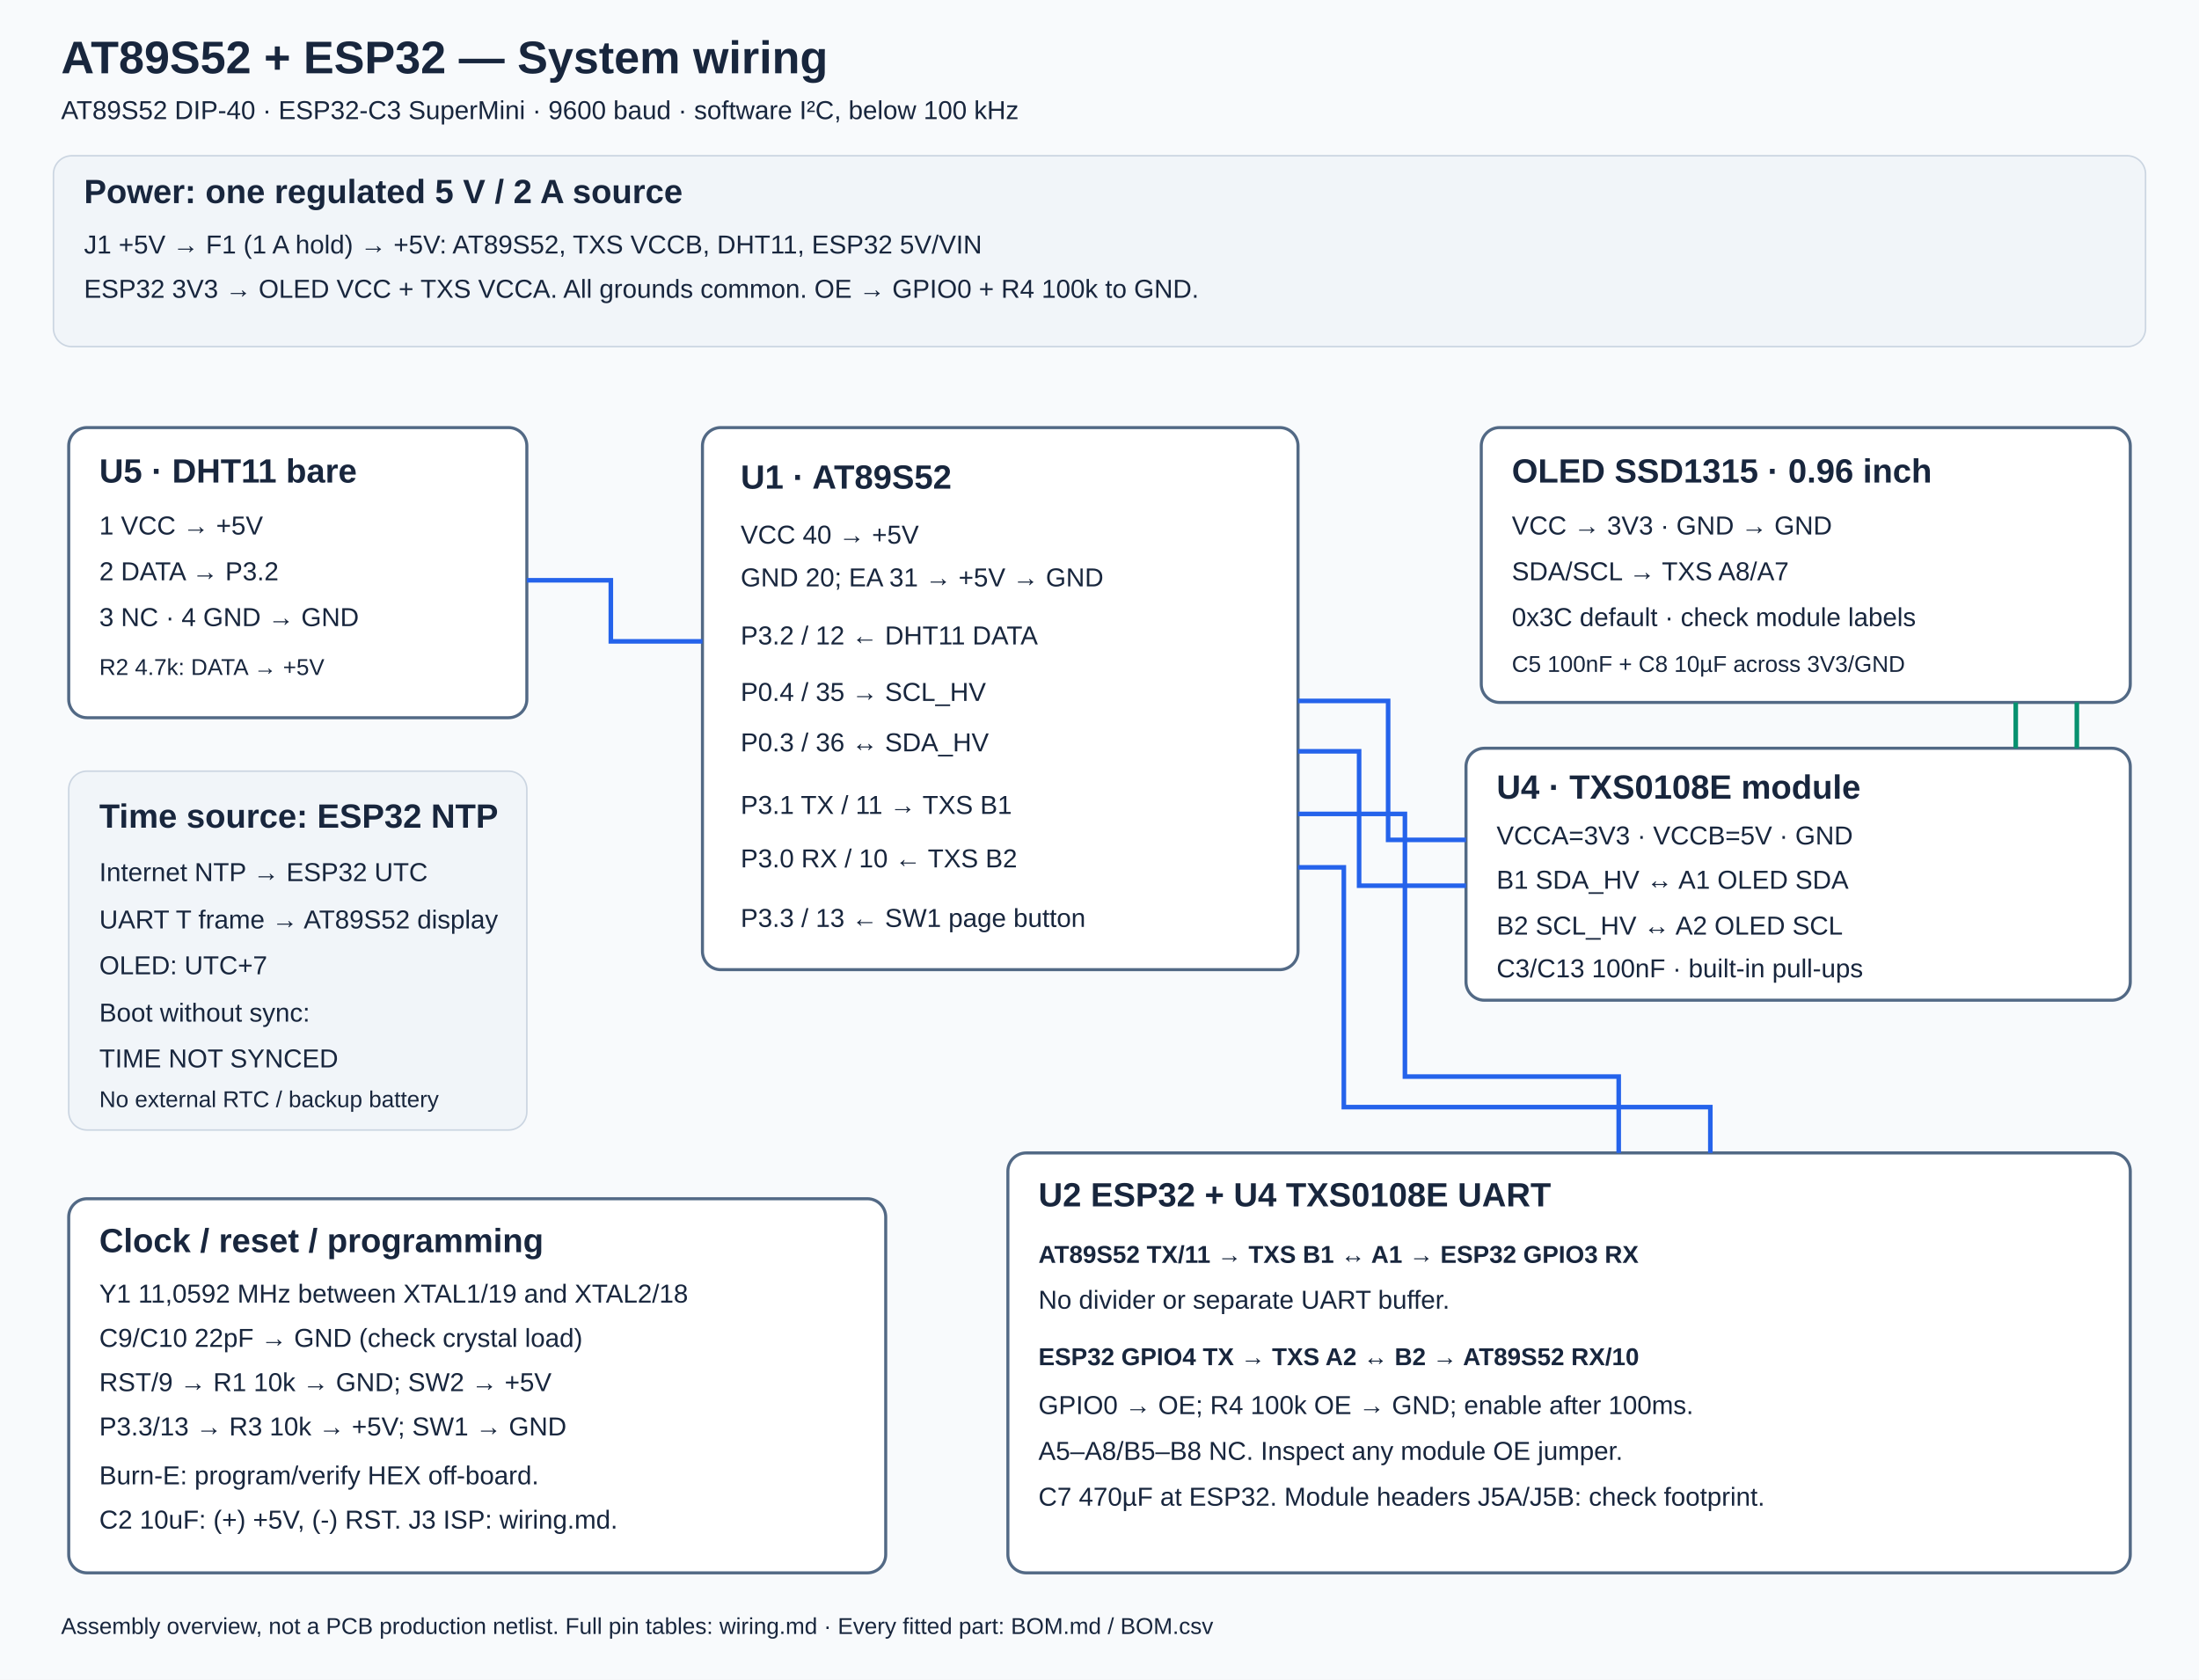
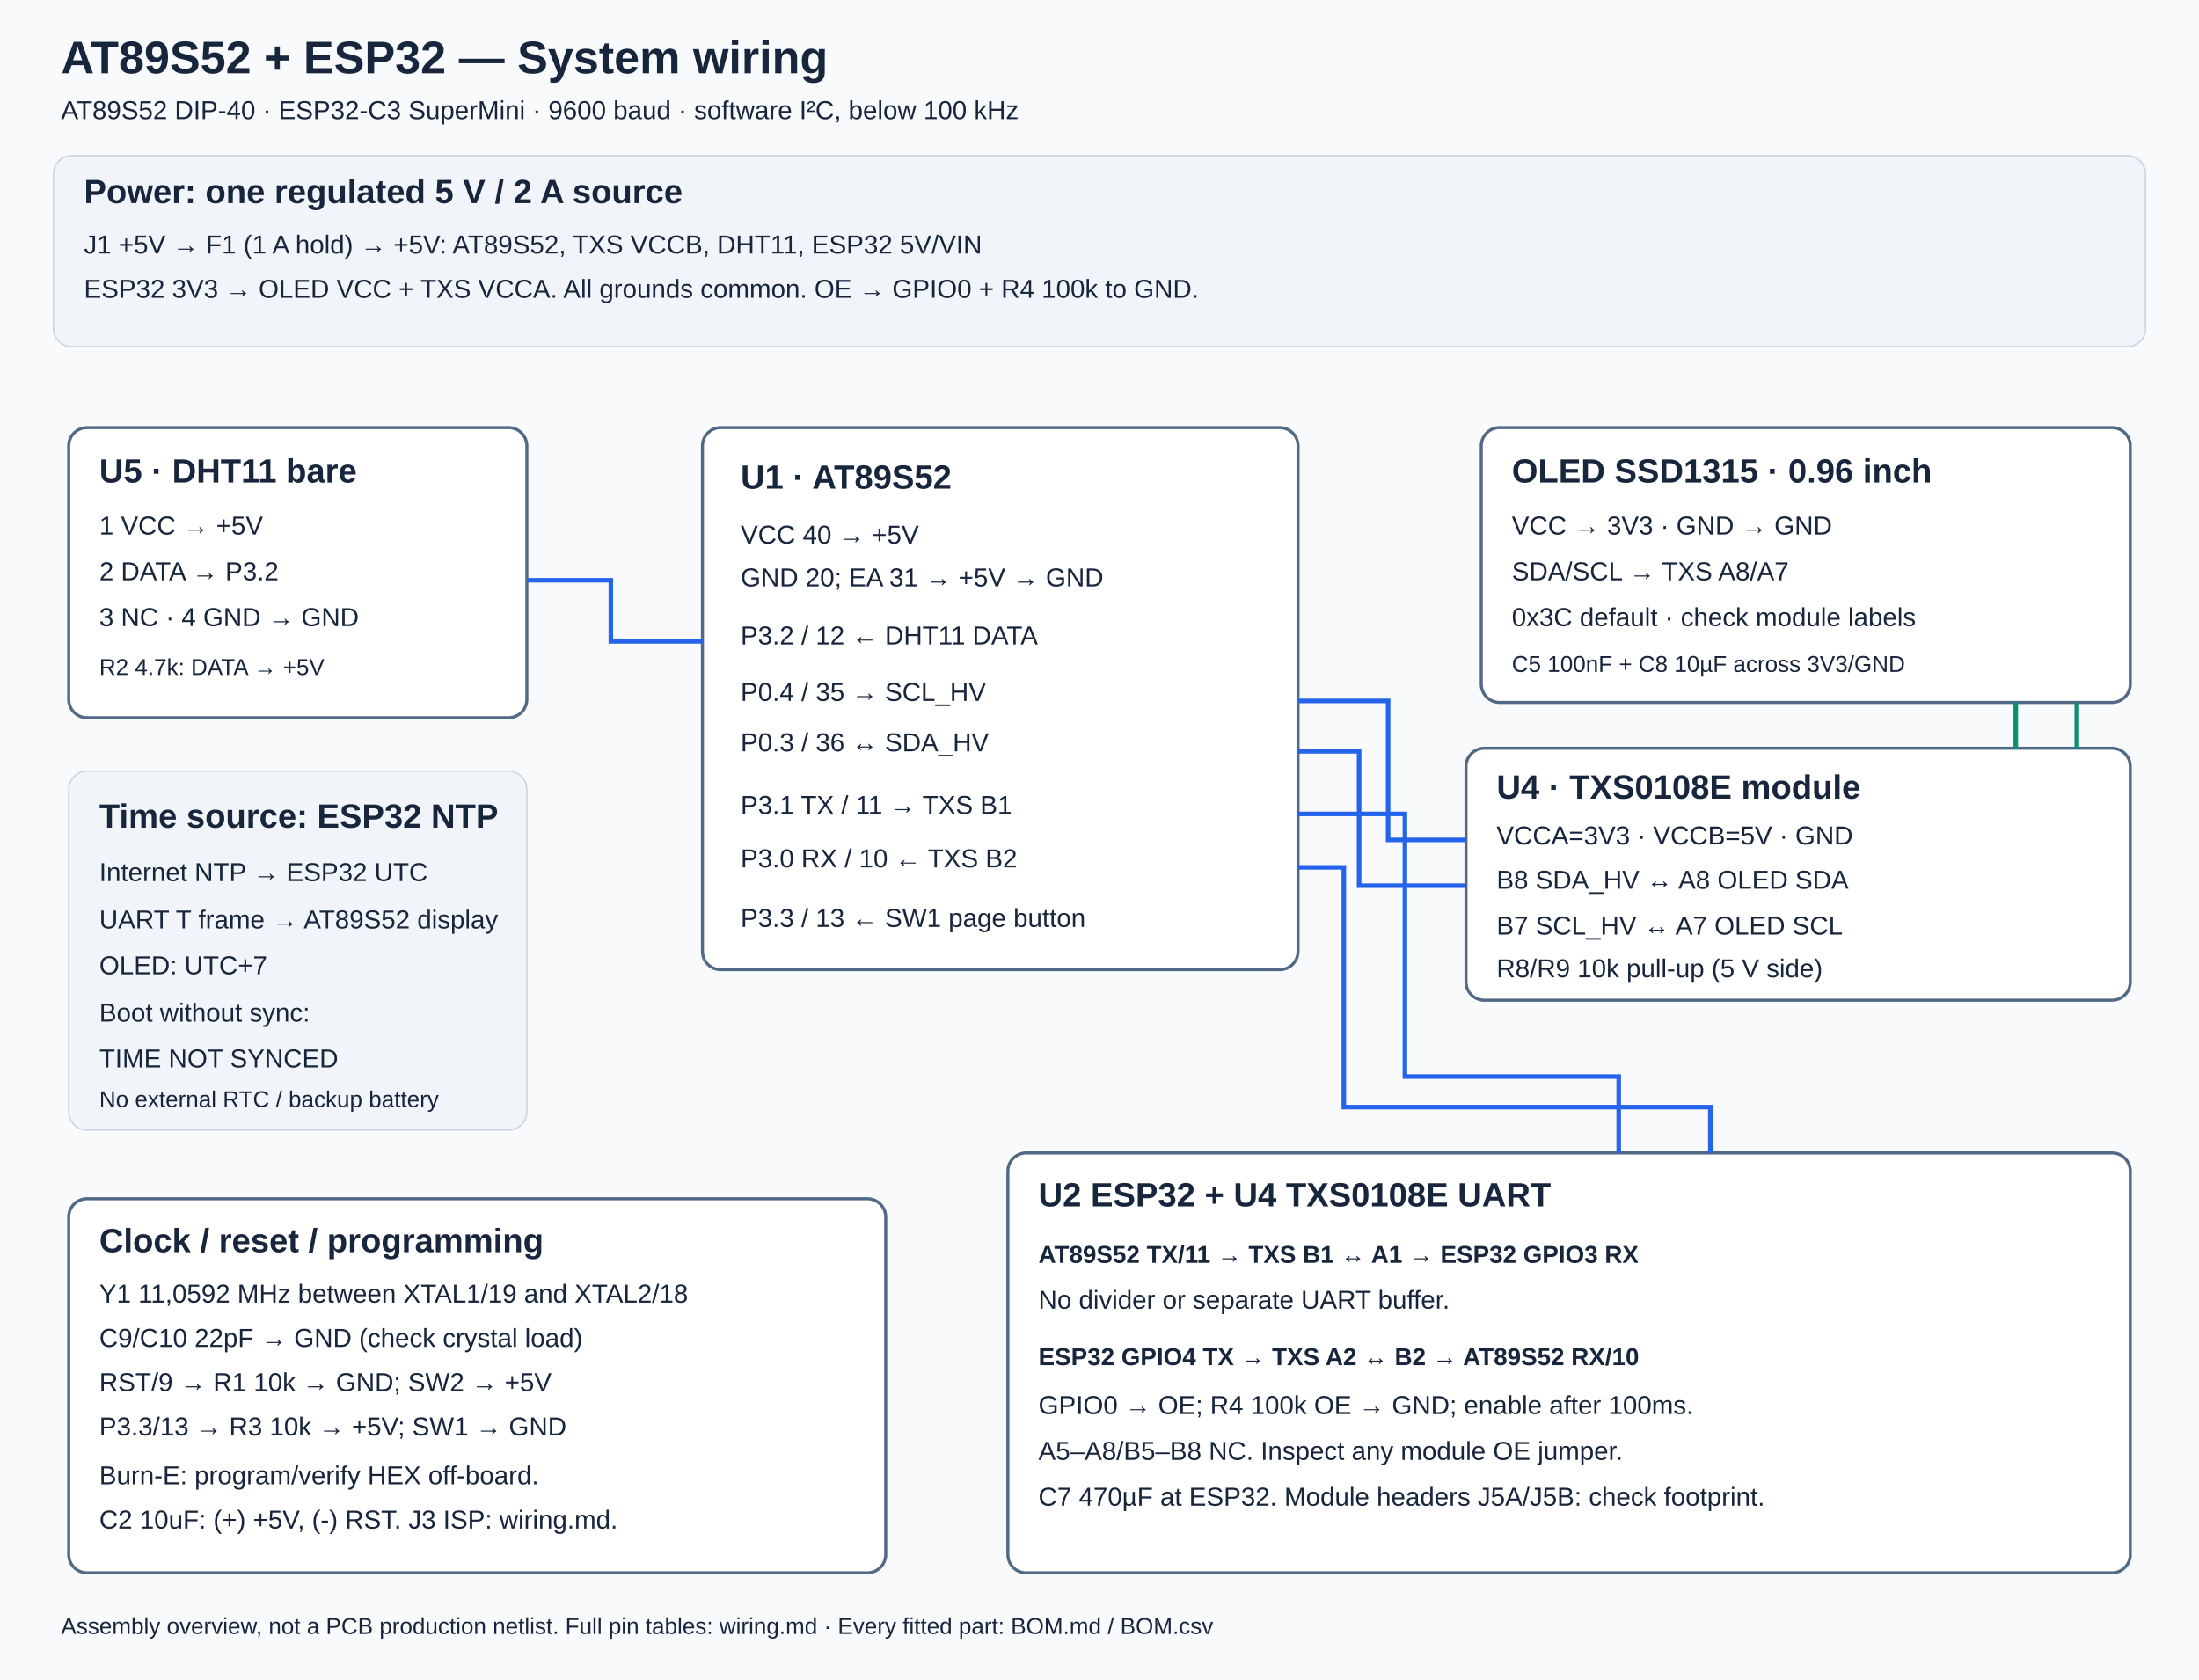
<svg xmlns="http://www.w3.org/2000/svg" width="1440" height="1100" viewBox="0 0 1440 1100">
  <defs>
    <style>
 text{font-family:Arial,sans-serif;fill:#18263d;font-size:17px}.title{font-size:30px;font-weight:bold}.head{font-size:22px;font-weight:bold}.small{font-size:15px}.box{fill:#fff;stroke:#526985;stroke-width:2}.sig{fill:none;stroke:#2563eb;stroke-width:3}.power{fill:none;stroke:#d94835;stroke-width:3}.low{fill:none;stroke:#07916f;stroke-width:3}.note{fill:#f1f5f9;stroke:#cbd5e1;stroke-width:1}.wire{font-size:16px;font-weight:bold}
 </style>
  </defs>
  <rect width="1440" height="1100" fill="#f8fafc" />
  <text x="40" y="48" class="title">AT89S52 + ESP32 — System wiring</text>
  <text x="40" y="78">AT89S52 DIP-40 · ESP32-C3 SuperMini · 9600 baud · software I²C, below 100 kHz</text>
  <rect x="35" y="102" width="1370" height="125" rx="12" class="note" />
  <text x="55" y="133" class="head">Power: one regulated 5 V / 2 A source</text>
  <text x="55" y="166">J1 +5V → F1 (1 A hold) → +5V: AT89S52, TXS VCCB, DHT11, ESP32 5V/VIN</text>
  <text x="55" y="195">ESP32 3V3 → OLED VCC + TXS VCCA. All grounds common. OE → GPIO0 + R4 100k to GND.</text>
  <rect x="460" y="280" width="390" height="355" rx="12" class="box" />
  <text x="485" y="320" class="head">U1 · AT89S52</text>
  <text x="485" y="356">VCC 40 → +5V</text>
  <text x="485" y="384">GND 20; EA 31 → +5V → GND</text>
  <text x="485" y="422">P3.2 / 12 ← DHT11 DATA</text>
  <text x="485" y="459">P0.4 / 35 → SCL_HV</text>
  <text x="485" y="492">P0.3 / 36 ↔ SDA_HV</text>
  <text x="485" y="533">P3.1 TX / 11 → TXS B1</text>
  <text x="485" y="568">P3.0 RX / 10 ← TXS B2</text>
  <text x="485" y="607">P3.3 / 13 ← SW1 page button</text>
  <rect x="45" y="280" width="300" height="190" rx="12" class="box" />
  <text x="65" y="316" class="head">U5 · DHT11 bare</text>
  <text x="65" y="350">1 VCC → +5V</text>
  <text x="65" y="380">2 DATA → P3.2</text>
  <text x="65" y="410">3 NC · 4 GND → GND</text>
  <text x="65" y="442" class="small">R2 4.7k: DATA → +5V</text>
  <path d="M345 380 H400 V420 H460" class="sig" />
  <rect x="45" y="505" width="300" height="235" rx="12" class="note" />
  <text x="65" y="542" class="head">Time source: ESP32 NTP</text>
  <text x="65" y="577">Internet NTP → ESP32 UTC</text>
  <text x="65" y="608">UART T frame → AT89S52 display</text>
  <text x="65" y="638">OLED: UTC+7</text>
  <text x="65" y="669">Boot without sync:</text>
  <text x="65" y="699">TIME NOT SYNCED</text>
  <text x="65" y="725" class="small">No external RTC / backup battery</text>
  <rect x="970" y="280" width="425" height="180" rx="12" class="box" />
  <text x="990" y="316" class="head">OLED SSD1315 · 0.96 inch</text>
  <text x="990" y="350">VCC → 3V3 · GND → GND</text>
  <text x="990" y="380">SDA/SCL → TXS A8/A7</text>
  <text x="990" y="410">0x3C default · check module labels</text>
  <text x="990" y="440" class="small">C5 100nF + C8 10µF across 3V3/GND</text>
  <rect x="960" y="490" width="435" height="165" rx="12" class="box" />
  <text x="980" y="523" class="head">U4 · TXS0108E module</text>
  <text x="980" y="553">VCCA=3V3 · VCCB=5V · GND</text>
-   <text x="980" y="582">B1 SDA_HV ↔ A1 OLED SDA</text>
-   <text x="980" y="612">B2 SCL_HV ↔ A2 OLED SCL</text>
-   <text x="980" y="640">C3/C13 100nF · built-in pull-ups</text>
+   <text x="980" y="582">B8 SDA_HV ↔ A8 OLED SDA</text>
+   <text x="980" y="612">B7 SCL_HV ↔ A7 OLED SCL</text>
+   <text x="980" y="640">R8/R9 10k pull-up (5 V side)</text>
  <path d="M850 459 H909 V550 H960 M850 492 H890 V580 H960" class="sig" />
  <path d="M1320 490 V460 M1360 490 V460" class="low" />
  <rect x="45" y="785" width="535" height="245" rx="12" class="box" />
  <text x="65" y="820" class="head">Clock / reset / programming</text>
  <text x="65" y="853">Y1 11,0592 MHz between XTAL1/19 and XTAL2/18</text>
  <text x="65" y="882">C9/C10 22pF → GND (check crystal load)</text>
  <text x="65" y="911">RST/9 → R1 10k → GND; SW2 → +5V</text>
  <text x="65" y="940">P3.3/13 → R3 10k → +5V; SW1 → GND</text>
  <text x="65" y="972">Burn-E: program/verify HEX off-board.</text>
  <text x="65" y="1001">C2 10uF: (+) +5V, (-) RST. J3 ISP: wiring.md.</text>
  <rect x="660" y="755" width="735" height="275" rx="12" class="box" />
  <text x="680" y="790" class="head">U2 ESP32 + U4 TXS0108E UART</text>
  <text x="680" y="827" class="wire">AT89S52 TX/11 → TXS B1 ↔ A1 → ESP32 GPIO3 RX</text>
  <text x="680" y="857">No divider or separate UART buffer.</text>
  <text x="680" y="894" class="wire">ESP32 GPIO4 TX → TXS A2 ↔ B2 → AT89S52 RX/10</text>
  <text x="680" y="926">GPIO0 → OE; R4 100k OE → GND; enable after 100ms.</text>
  <text x="680" y="956">A5–A8/B5–B8 NC. Inspect any module OE jumper.</text>
  <text x="680" y="986">C7 470µF at ESP32. Module headers J5A/J5B: check footprint.</text>
  <path d="M850 533 H920 V705 H1060 V755 M850 568 H880 V725 H1120 V755" class="sig" />
  <text x="40" y="1070" class="small">Assembly overview, not a PCB production netlist. Full pin tables: wiring.md · Every fitted part: BOM.md / BOM.csv</text>
</svg>
